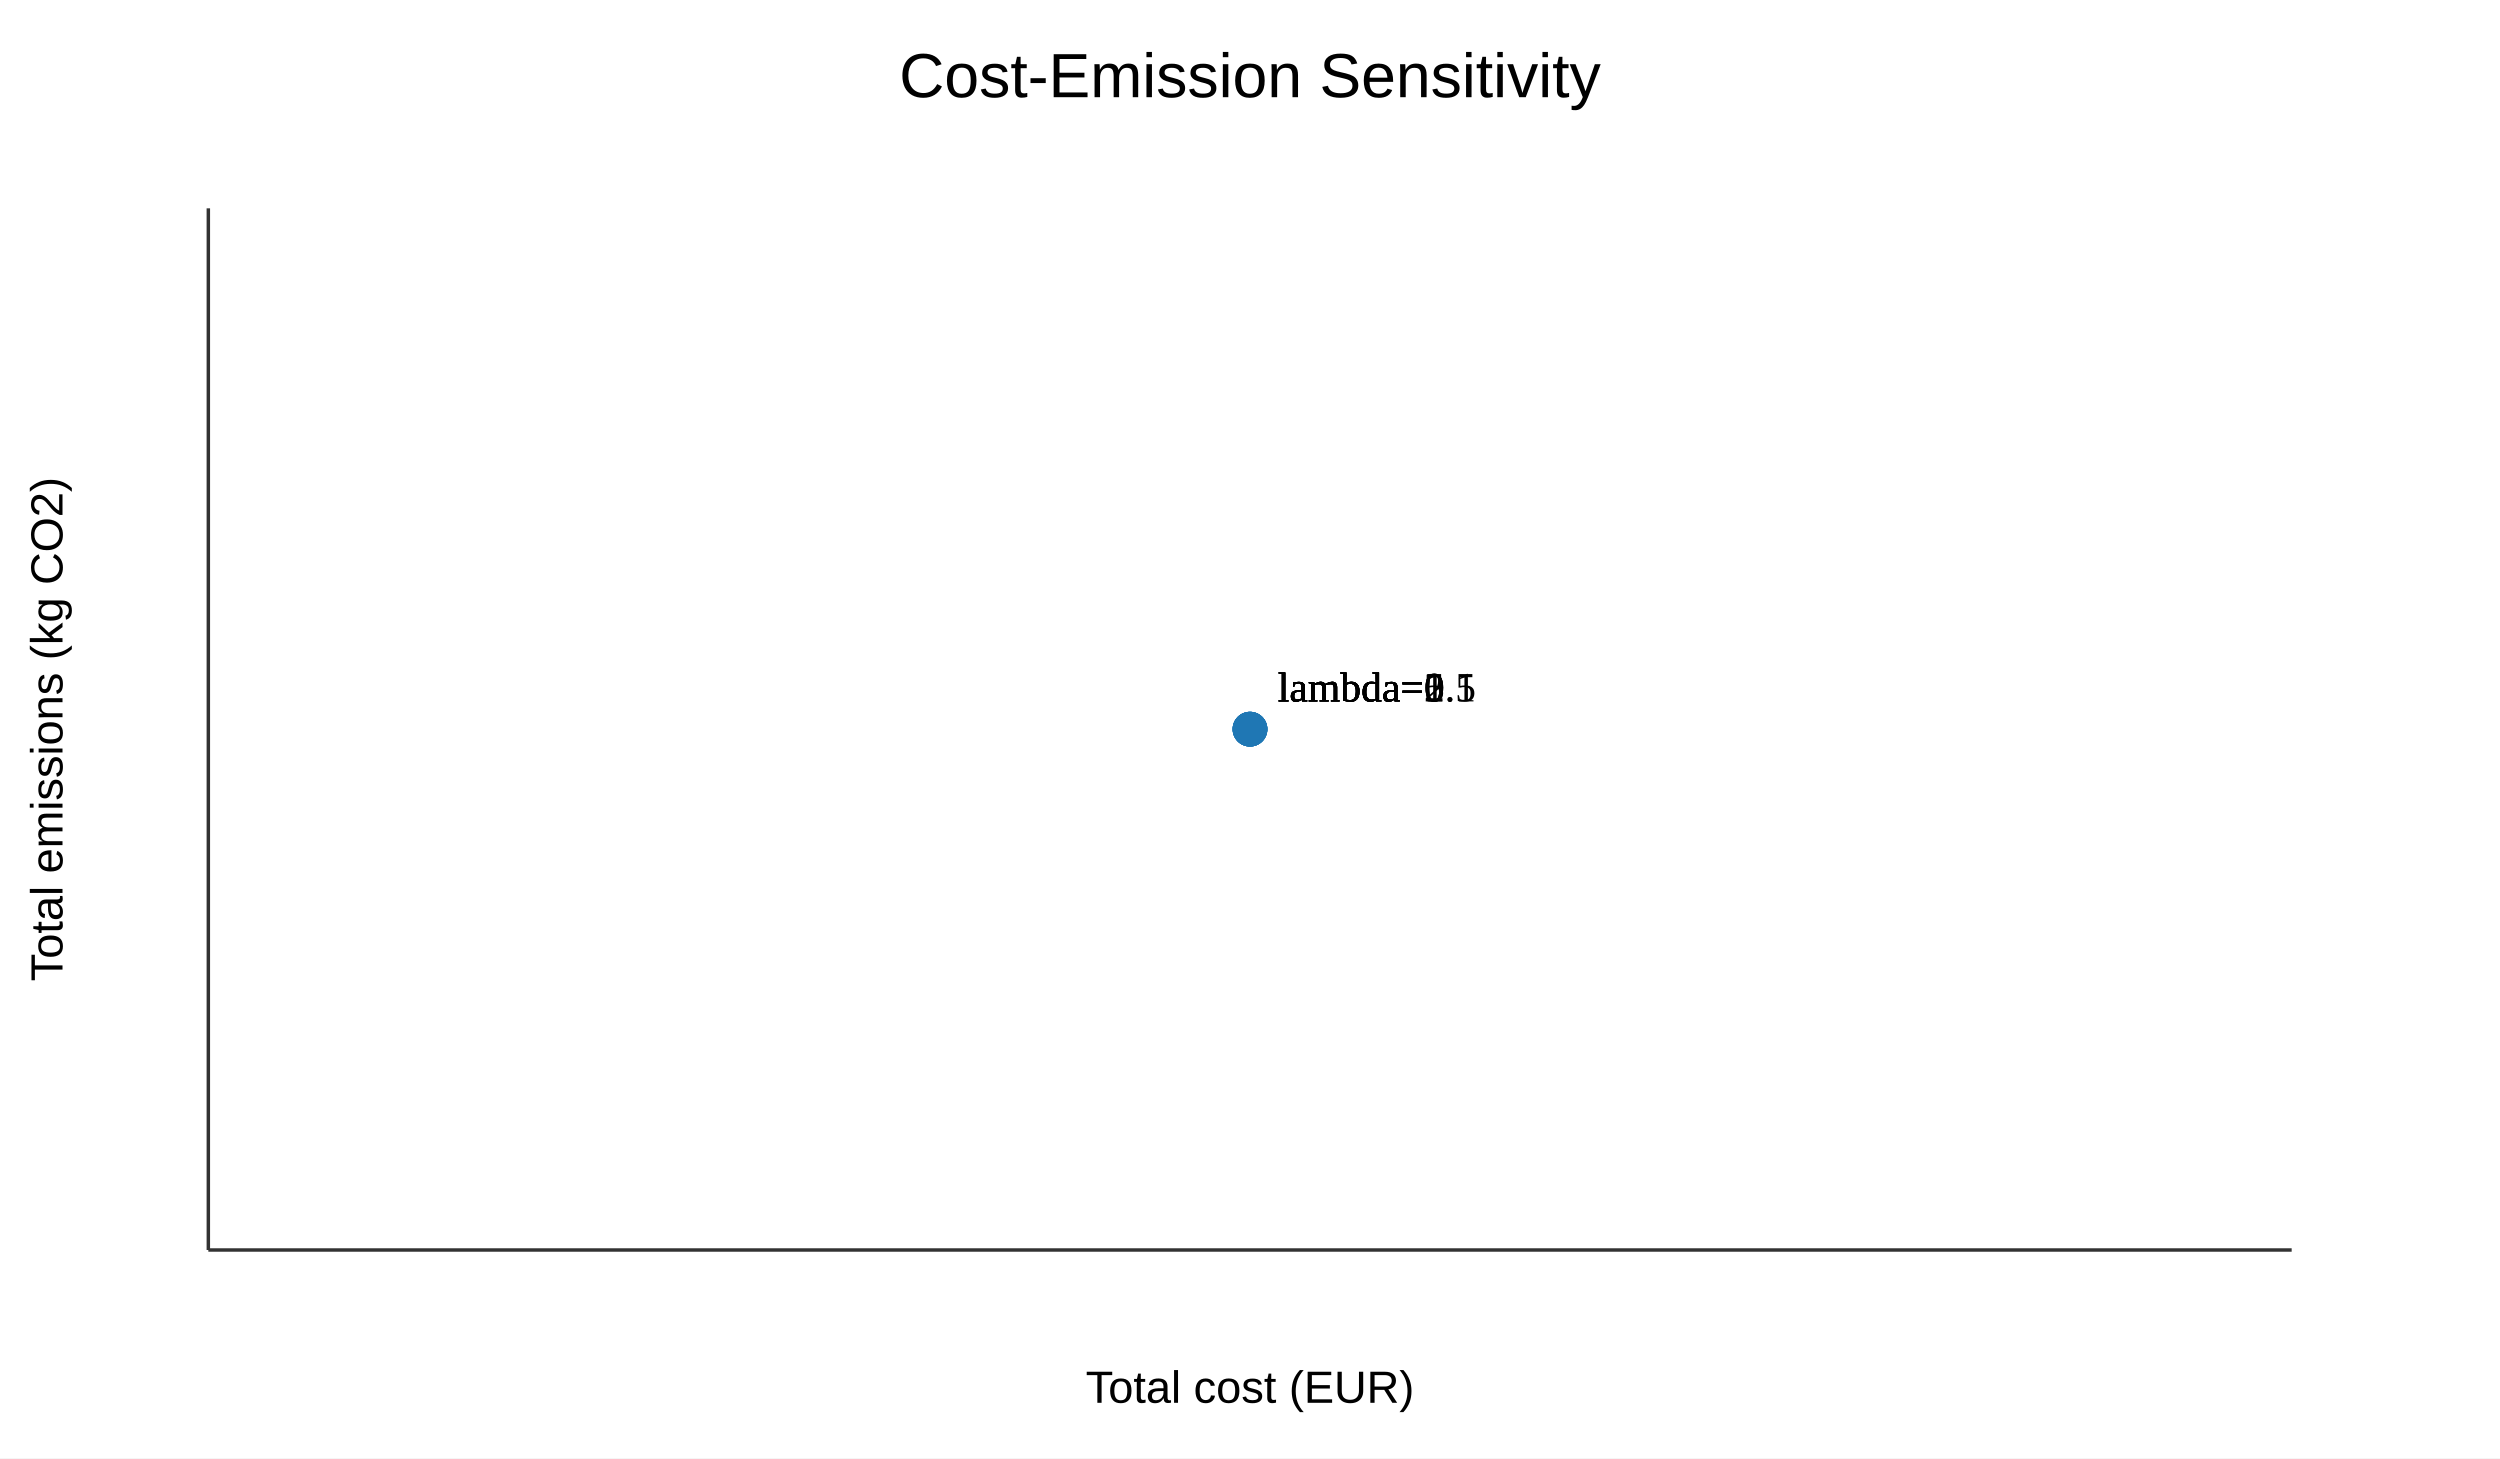
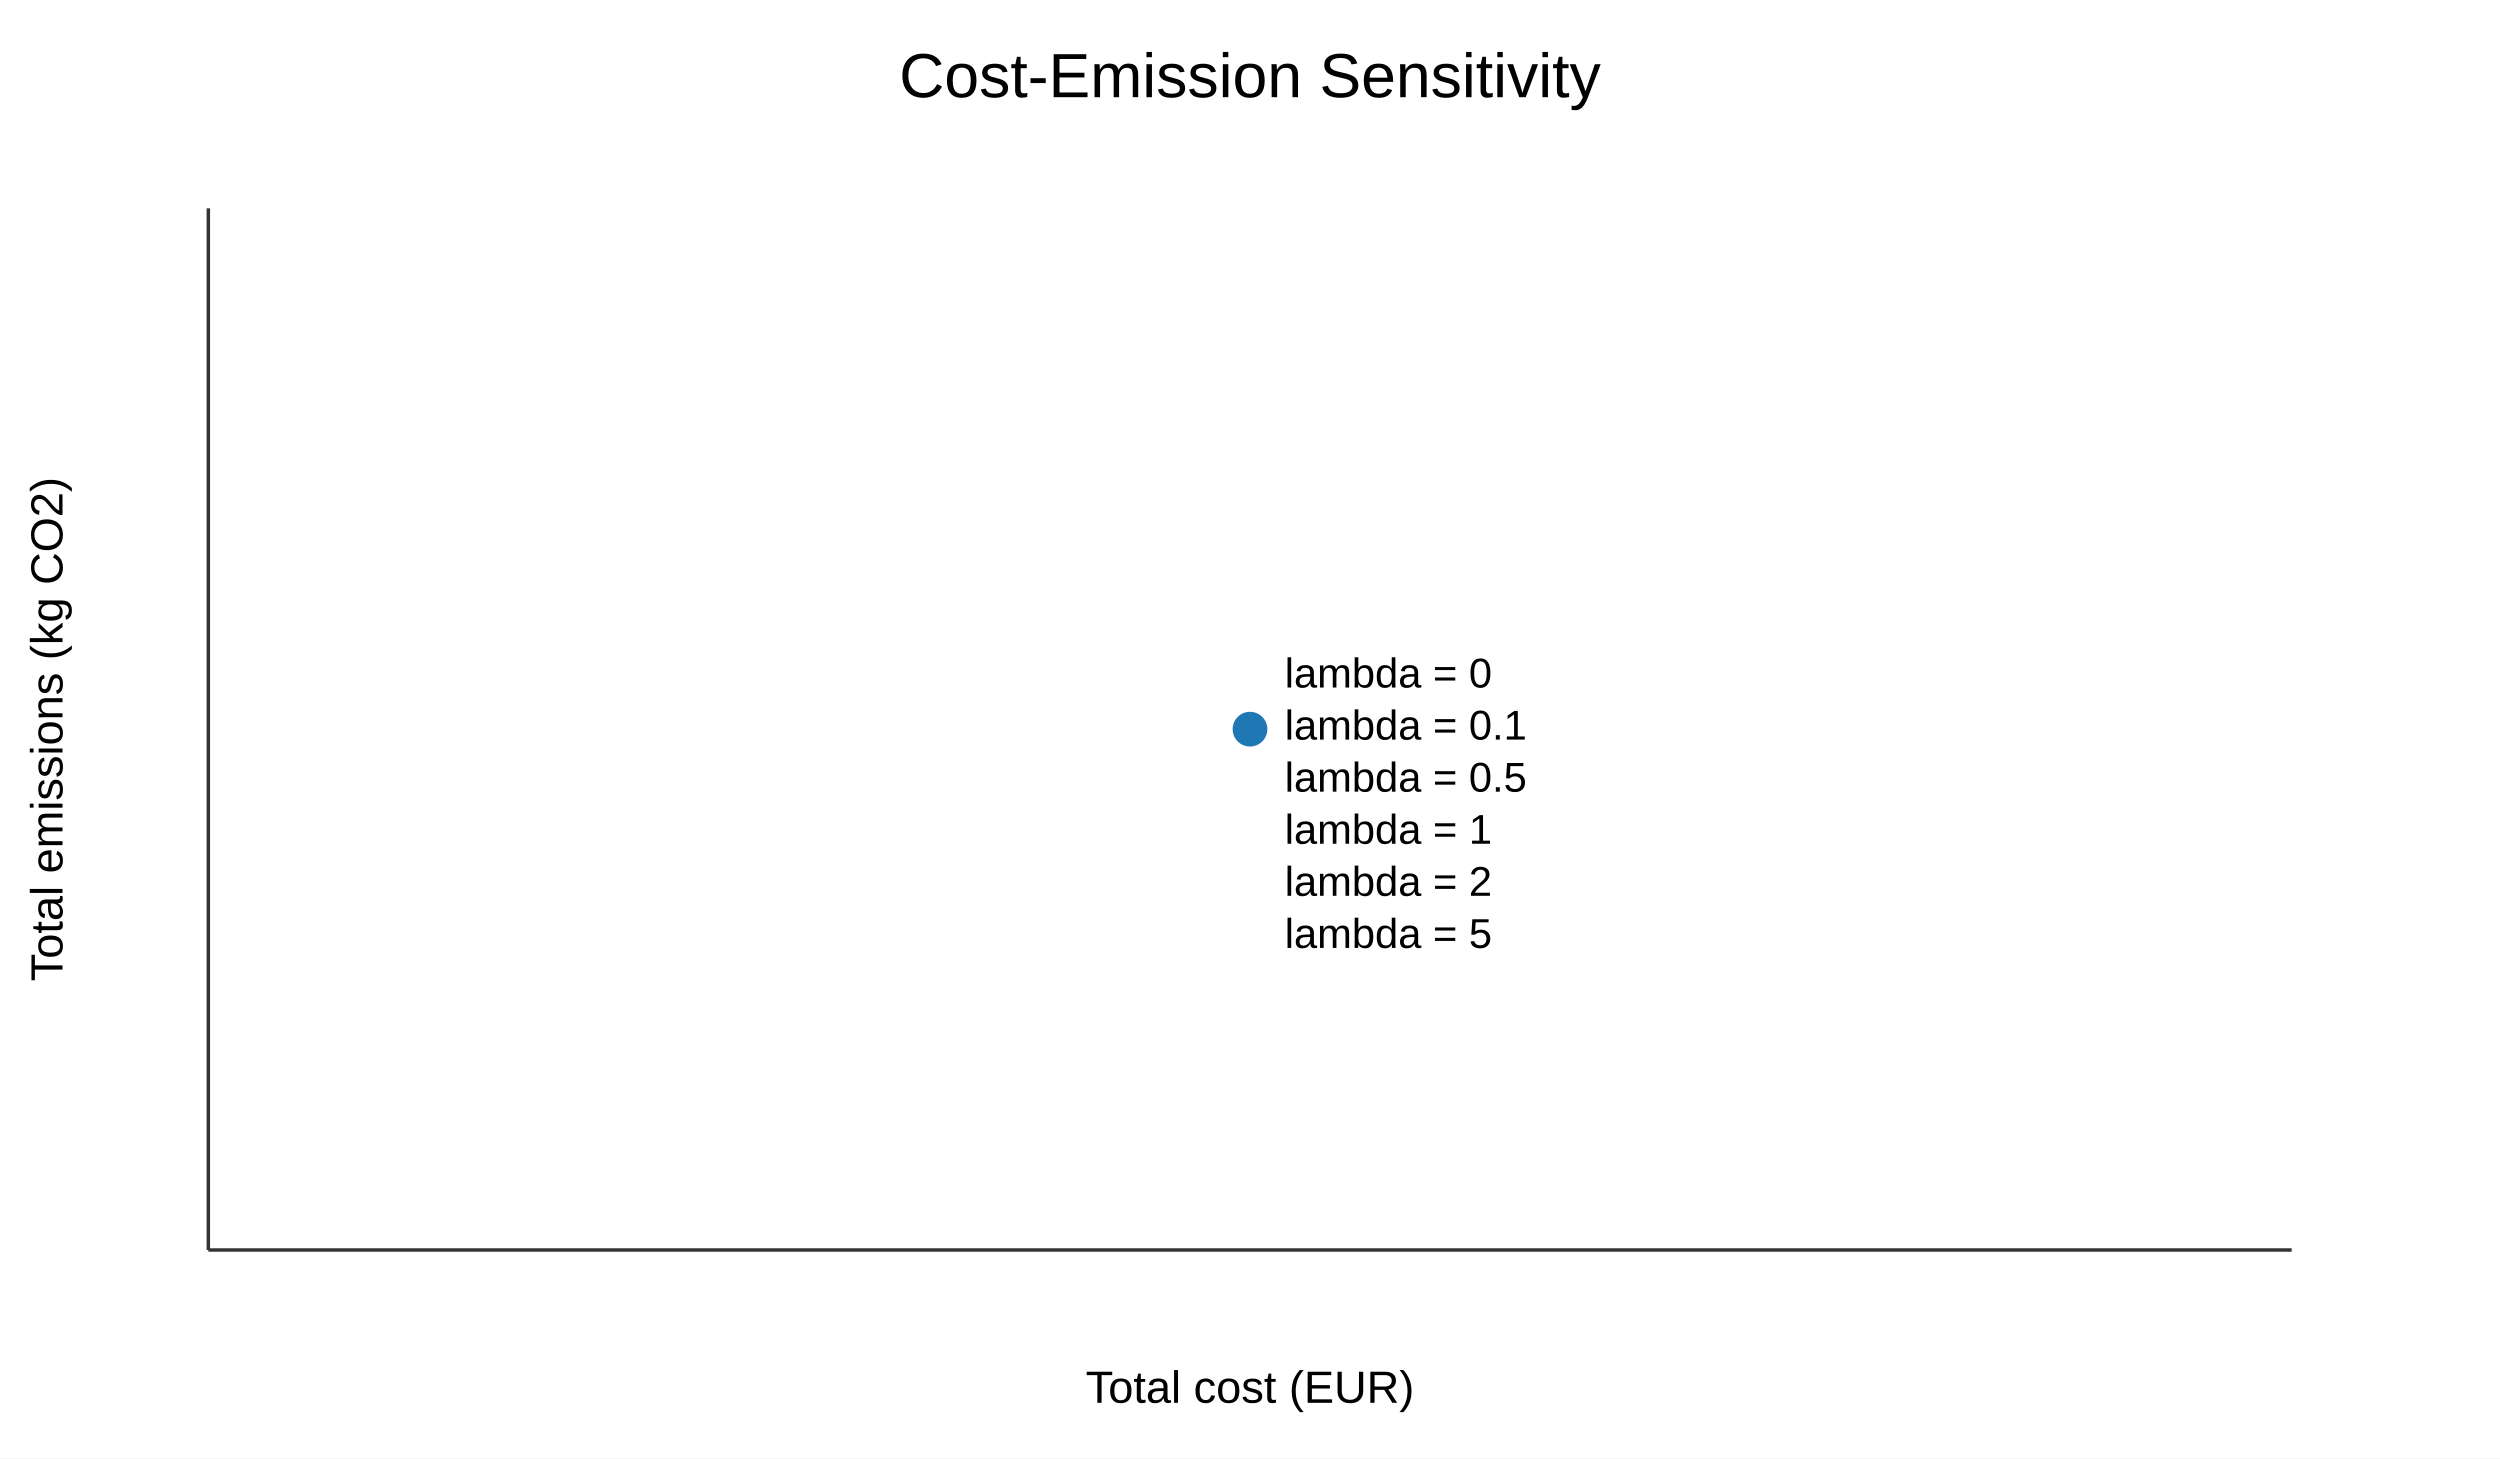
<svg xmlns="http://www.w3.org/2000/svg" width="720" height="420" viewBox="0 0 720 420">
  <rect width="100%" height="100%" fill="white" />
  <text x="360.0" y="28" text-anchor="middle" font-size="18" font-family="Arial">Cost-Emission Sensitivity</text>
  <line x1="60" y1="360" x2="660" y2="360" stroke="#333" />
  <line x1="60" y1="60" x2="60" y2="360" stroke="#333" />
  <text x="360.0" y="404" text-anchor="middle" font-size="13" font-family="Arial">Total cost (EUR)</text>
  <text x="18" y="210.0" text-anchor="middle" font-size="13" font-family="Arial" transform="rotate(-90 18 210.0)">Total emissions (kg CO2)</text>
  <polyline points="360.0,210.0 360.0,210.0 360.0,210.0 360.0,210.0 360.0,210.0 360.0,210.0" fill="none" stroke="#1f77b4" stroke-width="2" />
  <circle cx="360.0" cy="210.0" r="5" fill="#1f77b4" />
-   <text x="368.0" y="202.0" font-size="12">lambda=0</text>
-   <circle cx="360.0" cy="210.0" r="5" fill="#1f77b4" />
-   <text x="368.0" y="202.0" font-size="12">lambda=0.1</text>
-   <circle cx="360.0" cy="210.0" r="5" fill="#1f77b4" />
-   <text x="368.0" y="202.0" font-size="12">lambda=0.5</text>
-   <circle cx="360.0" cy="210.0" r="5" fill="#1f77b4" />
-   <text x="368.0" y="202.0" font-size="12">lambda=1</text>
-   <circle cx="360.0" cy="210.0" r="5" fill="#1f77b4" />
-   <text x="368.0" y="202.0" font-size="12">lambda=2</text>
-   <circle cx="360.0" cy="210.0" r="5" fill="#1f77b4" />
-   <text x="368.0" y="202.0" font-size="12">lambda=5</text>
+   <text x="370.0" y="198.0" font-size="12" font-family="Arial">lambda = 0</text>
+   <text x="370.0" y="213.0" font-size="12" font-family="Arial">lambda = 0.1</text>
+   <text x="370.0" y="228.0" font-size="12" font-family="Arial">lambda = 0.5</text>
+   <text x="370.0" y="243.0" font-size="12" font-family="Arial">lambda = 1</text>
+   <text x="370.0" y="258.0" font-size="12" font-family="Arial">lambda = 2</text>
+   <text x="370.0" y="273.0" font-size="12" font-family="Arial">lambda = 5</text>
</svg>
